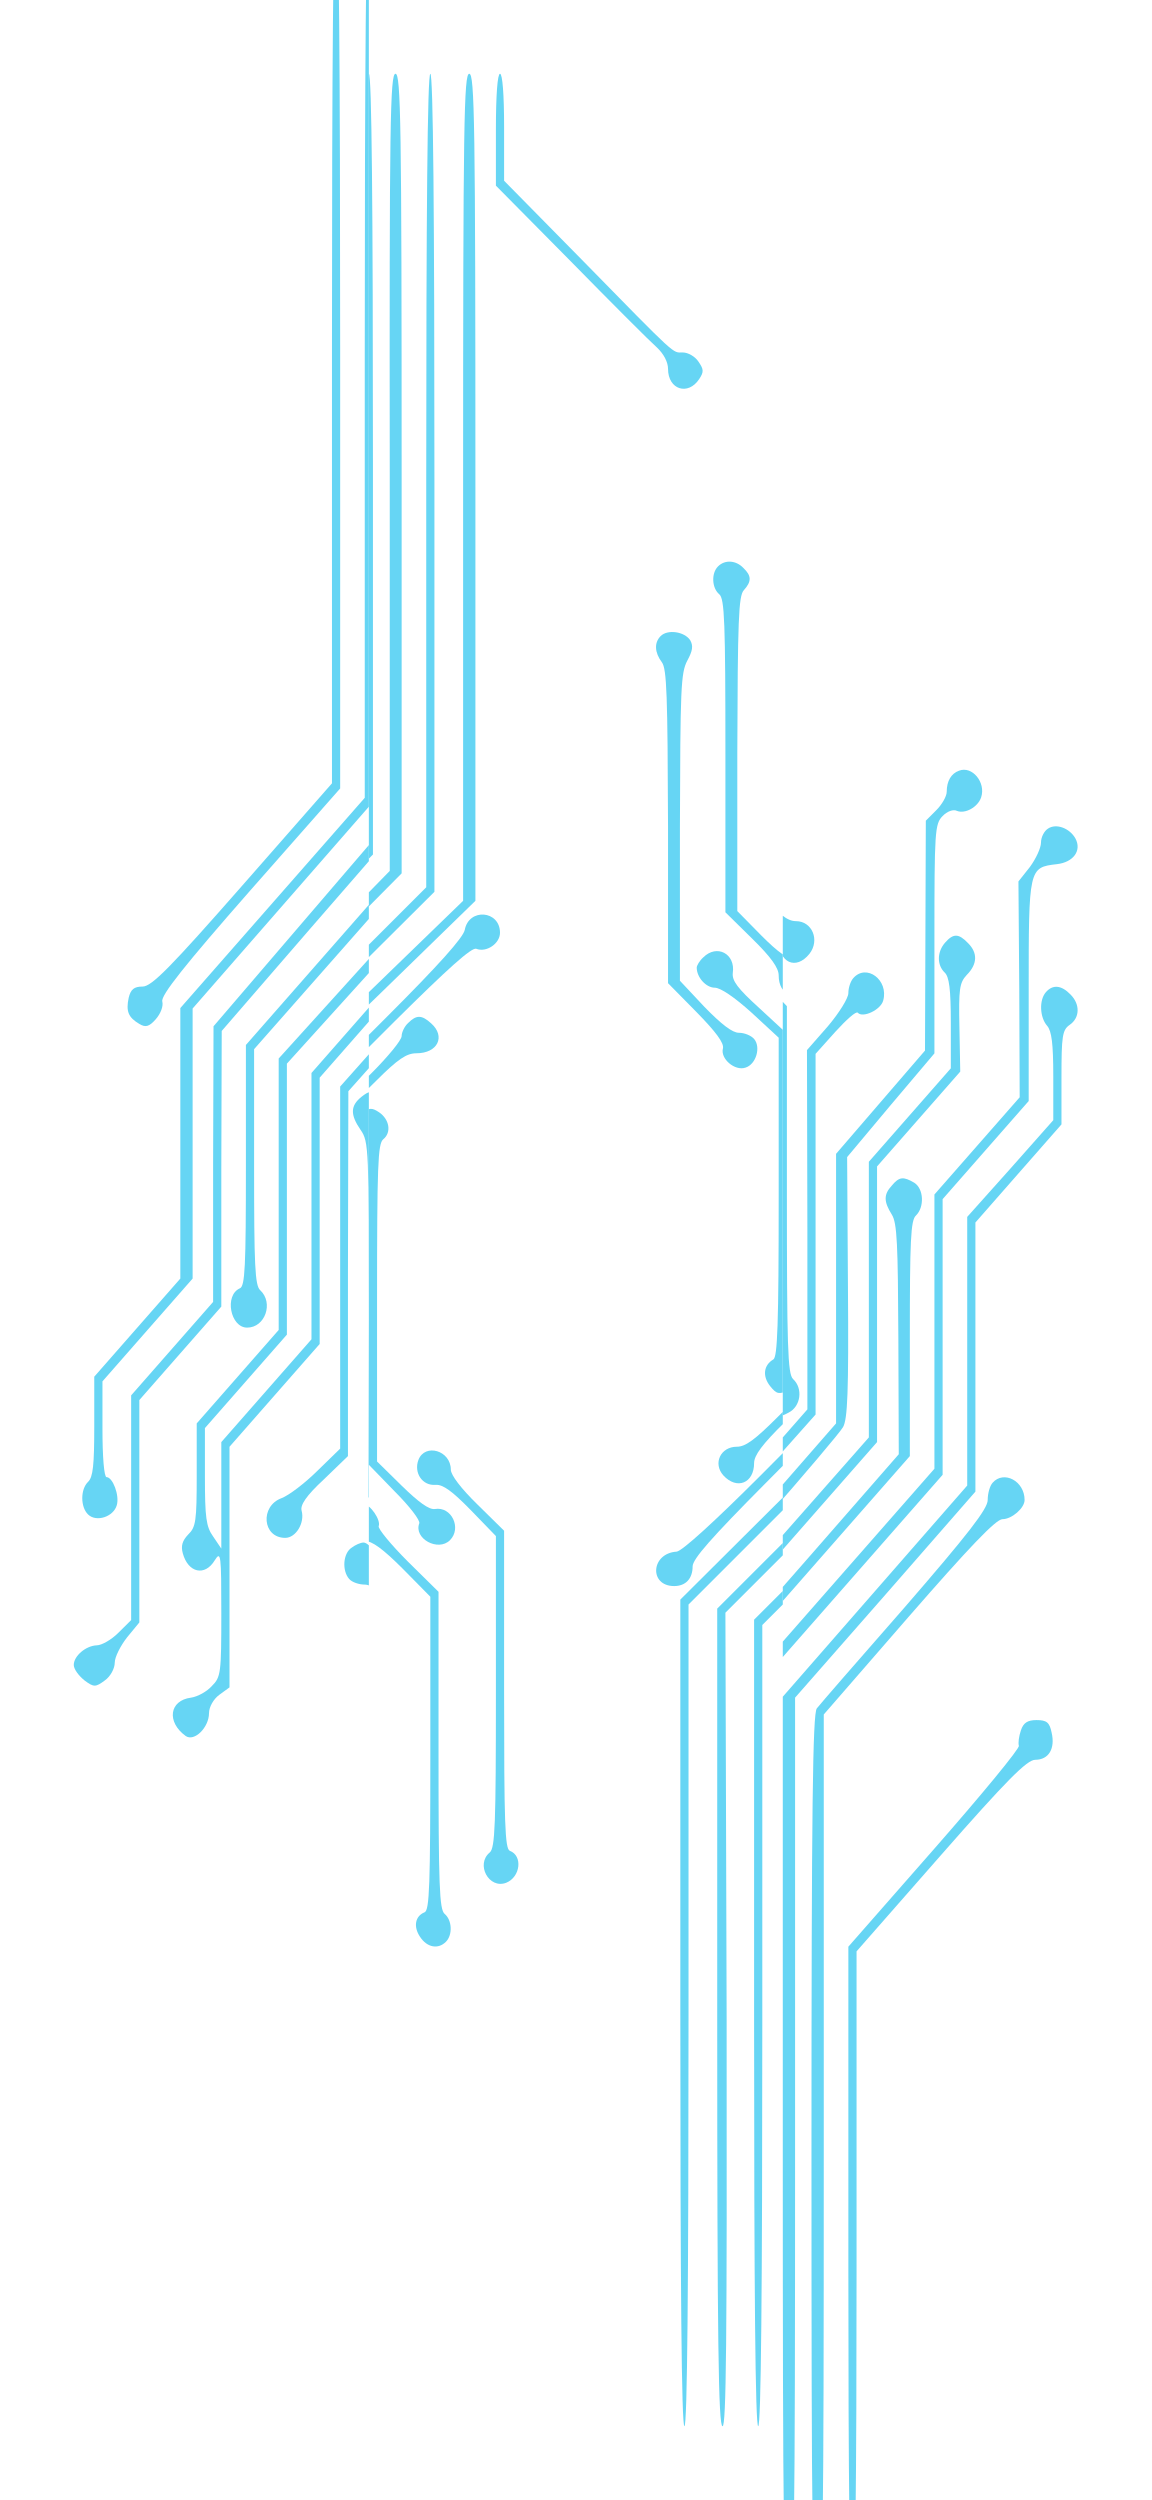
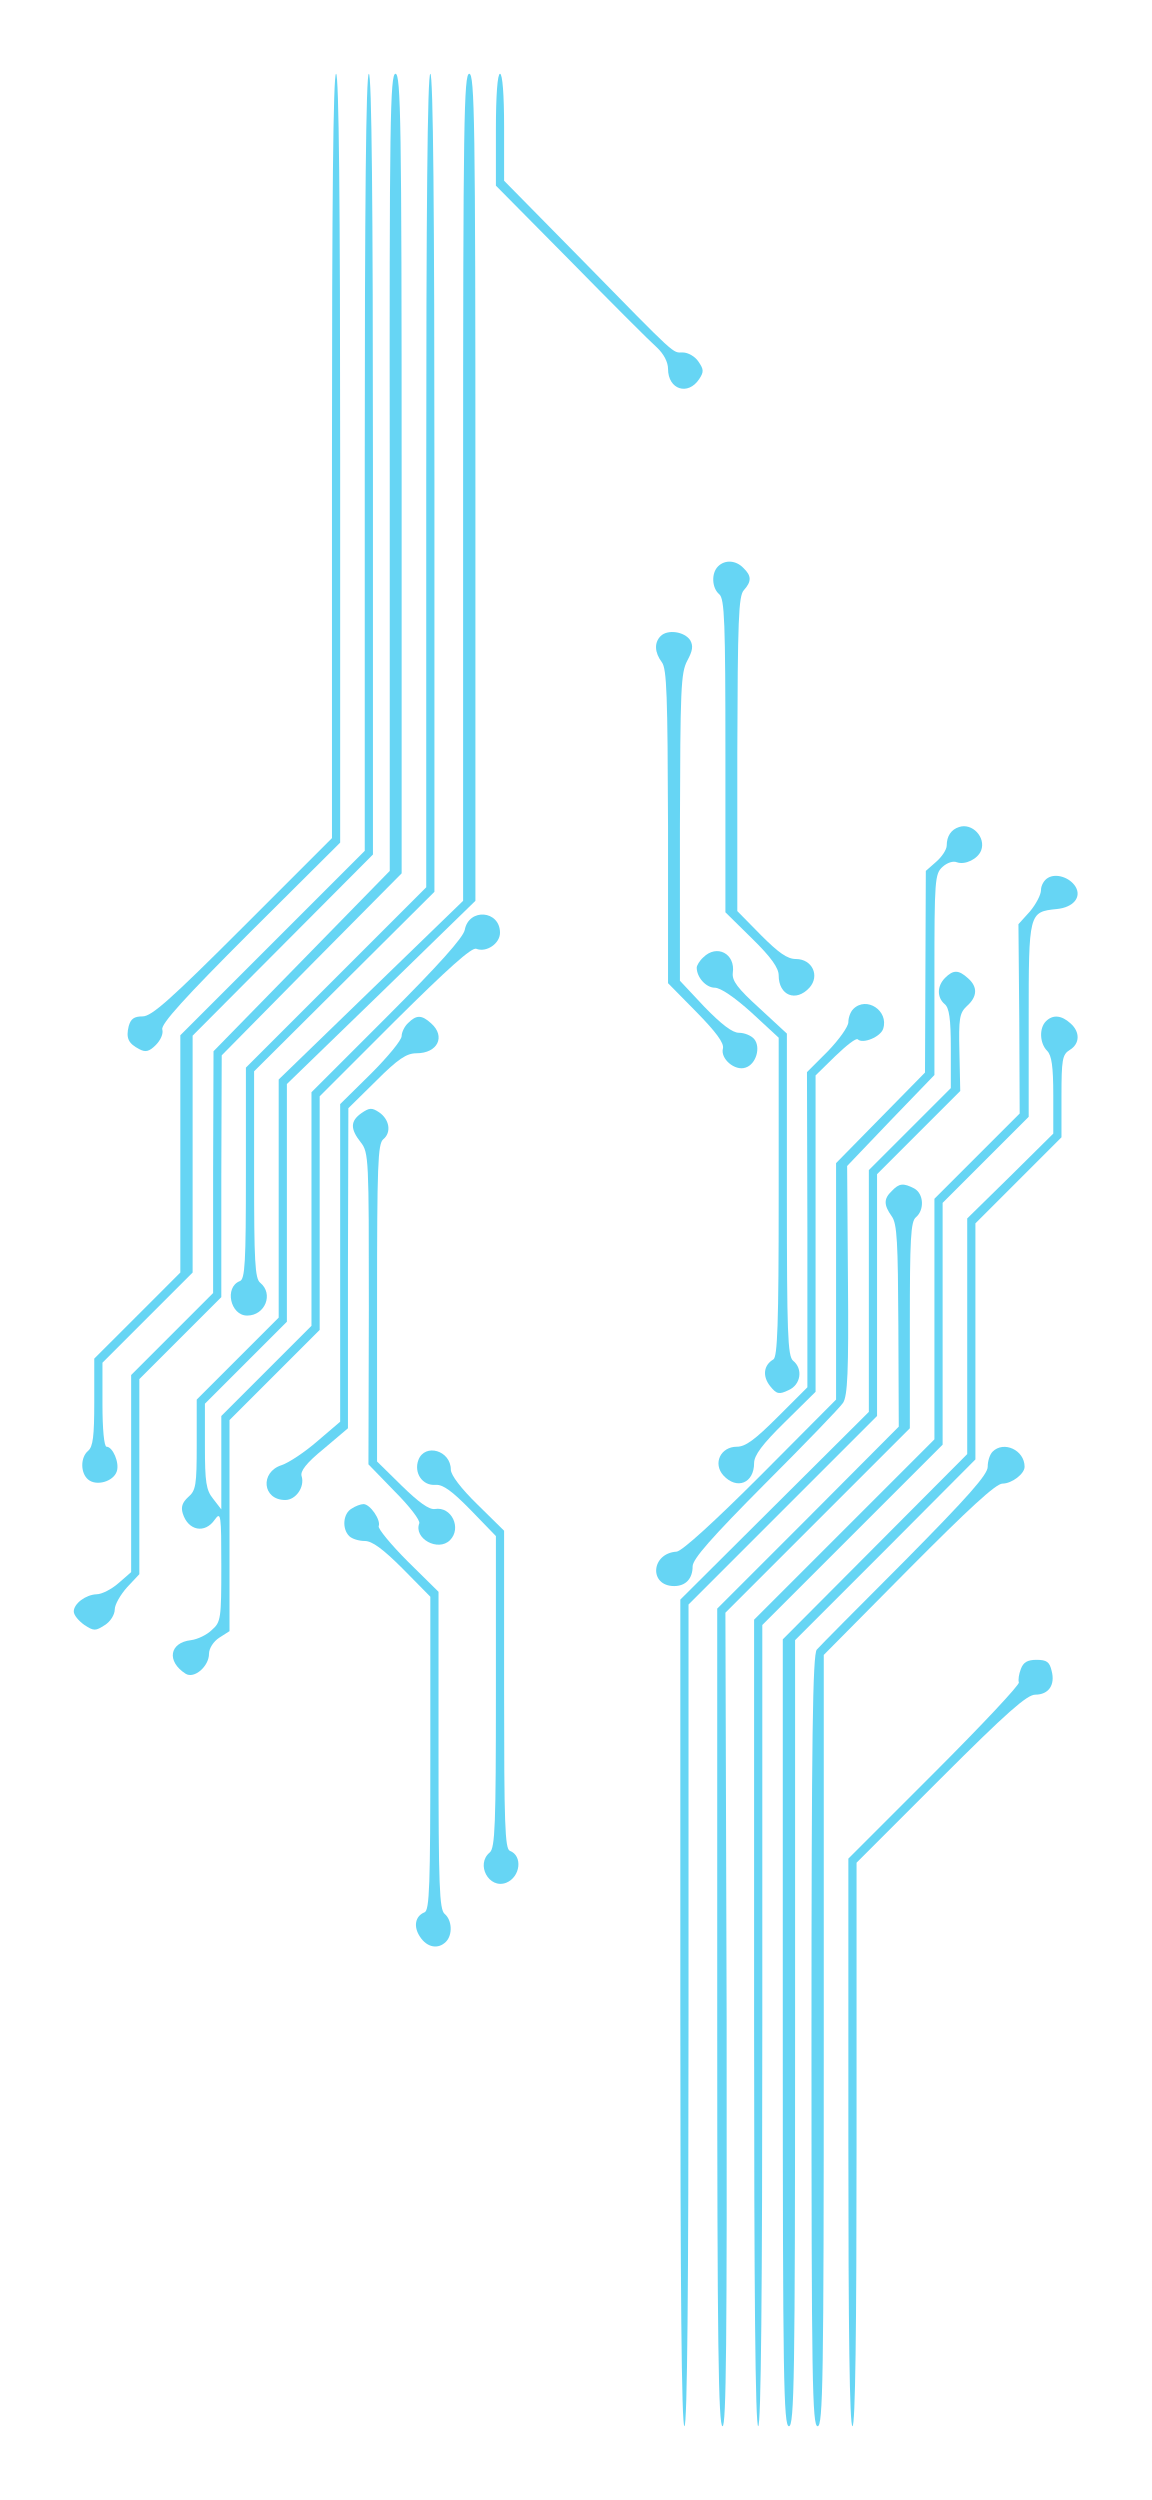
<svg xmlns="http://www.w3.org/2000/svg" viewBox="0 0 281 610" role="img" aria-label="Circuit artwork" preserveAspectRatio="xMidYMid meet">
  <defs>
-     <clipPath id="clip-left" clipPathUnits="userSpaceOnUse">
-       <rect x="0" y="0" width="90" height="610" />
-     </clipPath>
-     <clipPath id="clip-center" clipPathUnits="userSpaceOnUse">
-       <rect x="90" y="0" width="101" height="610" />
-     </clipPath>
-     <clipPath id="clip-right" clipPathUnits="userSpaceOnUse">
-       <rect x="191" y="0" width="90" height="610" />
-     </clipPath>
    <g id="circuit-base" transform="translate(0,610) scale(0.1,-0.1)" fill="currentColor" stroke="none">
      <path d="M810 4987 l0 -932 -218 -218 c-176 -176 -222 -217 -244 -217 -21 0 -29 -6 -34 -24 -7 -29 -1 -42 26 -56 15 -8 24 -6 40 10 12 12 19 28 16 38 -4 13 54 77 214 237 l220 219 0 938 c0 619 -3 938 -10 938 -7 0 -10 -318 -10 -933z" />
      <path d="M890 4972 l0 -948 -225 -225 -225 -225 0 -289 0 -290 -105 -105 -105 -105 0 -106 c0 -83 -3 -109 -15 -119 -19 -16 -19 -54 0 -70 20 -17 62 -5 70 20 7 21 -10 60 -25 60 -6 0 -10 43 -10 103 l0 102 110 110 110 110 0 289 0 289 220 221 220 221 0 952 c0 629 -3 953 -10 953 -7 0 -10 -323 -10 -948z" />
      <path d="M951 4948 l0 -973 -215 -220 -215 -220 -1 -295 0 -295 -100 -100 -100 -100 0 -240 0 -241 -31 -27 c-17 -15 -41 -27 -53 -27 -27 -1 -56 -23 -56 -42 0 -9 12 -23 26 -33 23 -15 27 -15 50 0 13 8 24 25 24 38 0 12 14 36 30 54 l30 32 0 238 0 238 100 100 100 100 0 295 1 295 219 222 220 222 0 976 c0 854 -2 975 -15 975 -13 0 -15 -120 -14 -972z" />
      <path d="M1040 4927 l0 -992 -220 -220 -220 -220 0 -258 c0 -217 -2 -259 -15 -263 -38 -15 -23 -84 18 -84 44 0 65 53 32 80 -13 10 -15 53 -15 264 l0 252 220 219 220 219 0 998 c0 659 -3 998 -10 998 -7 0 -10 -338 -10 -993z" />
      <path d="M1130 4911 l0 -1009 -225 -218 -225 -218 0 -290 0 -291 -100 -100 -100 -100 0 -110 c0 -99 -2 -112 -21 -128 -14 -13 -18 -24 -13 -40 13 -42 54 -50 78 -15 15 21 16 12 16 -113 0 -128 -1 -137 -23 -156 -12 -12 -35 -23 -51 -25 -53 -6 -60 -52 -13 -82 21 -13 57 18 57 49 0 13 11 30 25 39 l25 16 0 258 0 257 110 110 110 110 0 285 0 285 183 183 c131 130 188 181 199 177 25 -10 58 13 58 39 0 55 -76 61 -86 7 -4 -19 -63 -85 -190 -212 l-184 -184 0 -285 0 -285 -110 -110 -110 -110 0 -114 0 -114 -20 26 c-17 21 -20 40 -20 129 l0 103 100 100 100 100 0 290 0 290 230 223 230 224 0 1009 c0 890 -2 1009 -15 1009 -13 0 -15 -119 -15 -1009z" />
      <path d="M1210 5784 l0 -137 183 -185 c100 -102 194 -196 210 -210 17 -16 27 -36 27 -52 0 -51 49 -66 76 -25 12 18 11 24 -2 43 -8 12 -25 22 -38 22 -26 0 -11 -14 -248 228 l-188 191 0 131 c0 80 -4 130 -10 130 -6 0 -10 -52 -10 -136z" />
      <path d="M1752 4718 c-17 -17 -15 -53 3 -68 13 -11 15 -67 15 -394 l0 -382 65 -64 c47 -46 65 -72 65 -90 0 -49 42 -66 75 -30 26 29 7 70 -33 70 -21 0 -42 15 -85 58 l-58 59 0 383 c1 327 3 386 16 400 19 21 19 35 -1 54 -18 19 -45 21 -62 4z" />
      <path d="M1612 4548 c-16 -16 -15 -40 3 -64 12 -16 14 -81 15 -401 l0 -382 69 -70 c48 -49 68 -76 65 -89 -7 -25 29 -56 55 -47 26 8 38 50 21 70 -7 8 -23 15 -37 15 -16 0 -42 20 -84 63 l-60 64 0 374 c1 338 2 377 18 407 13 24 15 36 7 50 -14 21 -55 27 -72 10z" />
      <path d="M2340 4082 c-19 -6 -30 -22 -30 -45 0 -10 -12 -28 -26 -40 l-25 -22 -1 -246 -1 -246 -109 -111 -108 -110 0 -289 0 -288 -184 -185 c-113 -113 -192 -185 -205 -186 -63 -4 -68 -84 -6 -84 28 0 45 18 45 48 0 18 46 70 176 201 97 97 183 186 191 198 11 17 14 74 12 300 l-2 278 106 111 107 111 0 245 c0 231 1 246 20 263 11 10 26 15 35 11 20 -7 51 8 59 29 12 32 -22 68 -54 57z" />
      <path d="M2557 3958 c-9 -5 -17 -18 -17 -30 0 -11 -12 -34 -27 -52 l-28 -31 2 -231 1 -231 -104 -104 -104 -104 0 -293 0 -294 -220 -220 -220 -220 0 -984 c0 -649 3 -984 10 -984 7 0 10 333 10 978 l0 977 220 220 220 220 0 295 0 295 105 105 105 105 0 236 c0 263 0 264 69 271 40 4 61 29 45 55 -14 22 -47 33 -67 21z" />
      <path d="M1716 3764 c-9 -8 -16 -20 -16 -25 0 -24 23 -49 44 -49 14 0 48 -23 90 -61 l66 -61 0 -388 c0 -312 -3 -391 -13 -397 -24 -14 -27 -41 -8 -65 16 -20 22 -21 45 -10 30 13 36 52 11 72 -13 11 -15 68 -15 405 l0 393 -67 62 c-54 49 -67 67 -65 86 7 47 -39 71 -72 38z" />
      <path d="M2306 3714 c-20 -20 -20 -48 -1 -64 11 -9 15 -35 15 -109 l0 -96 -100 -100 -100 -100 0 -295 0 -295 -230 -229 -230 -229 0 -1008 c0 -666 3 -1009 10 -1009 7 0 10 341 10 1003 l0 1002 230 230 230 230 0 295 0 295 101 101 102 102 -2 94 c-2 83 0 96 18 113 26 23 27 47 3 68 -23 21 -36 21 -56 1z" />
      <path d="M2082 3638 c-7 -7 -12 -21 -12 -32 0 -11 -23 -43 -50 -71 l-51 -51 1 -385 0 -384 -72 -72 c-56 -56 -79 -73 -100 -73 -40 0 -59 -41 -33 -70 33 -36 75 -19 75 30 0 19 20 46 75 100 l75 74 0 386 0 386 48 47 c27 26 51 45 55 41 12 -12 56 6 62 26 14 44 -41 80 -73 48z" />
      <path d="M996 3604 c-9 -8 -16 -23 -16 -32 0 -10 -34 -51 -75 -92 l-75 -74 0 -388 0 -387 -55 -47 c-31 -27 -70 -53 -88 -59 -53 -17 -47 -85 9 -85 26 0 48 32 40 58 -4 12 11 32 54 67 l59 50 0 390 1 391 68 67 c53 53 74 67 98 67 52 0 72 41 36 73 -23 21 -36 21 -56 1z" />
      <path d="M2552 3608 c-17 -17 -15 -54 3 -72 11 -11 15 -38 15 -108 l0 -94 -105 -104 -105 -103 0 -288 0 -287 -225 -226 -225 -226 0 -960 c0 -841 2 -960 15 -960 13 0 15 119 15 959 l0 959 220 220 220 221 0 288 0 288 105 105 105 105 0 100 c0 89 2 102 20 113 25 15 26 44 2 65 -22 20 -43 22 -60 5z" />
      <path d="M882 3384 c-27 -19 -28 -38 -2 -71 20 -25 20 -40 20 -406 l-1 -380 64 -66 c36 -36 63 -71 60 -78 -14 -37 46 -70 75 -41 29 29 4 83 -37 76 -14 -2 -39 16 -81 57 l-60 59 0 387 c0 337 2 388 15 399 21 17 15 49 -10 66 -18 12 -24 11 -43 -2z" />
      <path d="M2176 3194 c-20 -19 -20 -34 0 -62 13 -18 15 -63 16 -267 l1 -246 -221 -222 -222 -222 0 -997 c0 -792 3 -998 13 -998 9 0 11 204 10 993 l-3 992 225 225 225 225 0 251 c0 211 2 254 15 264 21 18 19 57 -4 70 -27 14 -37 13 -55 -6z" />
      <path d="M2422 2558 c-7 -7 -12 -23 -12 -37 0 -19 -48 -73 -202 -229 -112 -112 -209 -210 -215 -217 -10 -11 -13 -215 -13 -954 0 -830 2 -941 15 -941 13 0 15 111 15 941 l0 941 207 209 c147 148 213 209 229 209 23 0 54 24 54 41 0 41 -51 64 -78 37z" />
      <path d="M1021 2538 c-12 -32 10 -64 42 -61 18 1 40 -15 86 -62 l61 -63 0 -380 c0 -325 -2 -381 -15 -392 -35 -29 -2 -90 40 -74 35 14 41 66 9 78 -12 5 -14 67 -14 393 l0 388 -65 64 c-40 39 -65 72 -65 85 0 47 -63 65 -79 24z" />
      <path d="M858 2419 c-21 -12 -24 -49 -6 -67 7 -7 24 -12 38 -12 18 0 44 -19 93 -68 l67 -68 0 -382 c0 -322 -2 -383 -14 -388 -23 -9 -28 -35 -11 -60 17 -26 44 -31 63 -12 17 17 15 53 -3 68 -13 11 -15 68 -15 399 l0 387 -75 74 c-41 41 -73 80 -71 86 6 15 -21 54 -37 54 -7 0 -20 -5 -29 -11z" />
      <path d="M2491 2028 c-5 -13 -7 -27 -5 -33 3 -5 -90 -104 -206 -220 l-210 -210 0 -692 c0 -455 3 -693 10 -693 7 0 10 236 10 688 l0 687 205 205 c162 162 211 205 231 205 33 0 49 24 40 58 -5 22 -12 27 -37 27 -22 0 -32 -6 -38 -22z" />
    </g>
  </defs>
  <g color="#66d5f4">
-     <g clip-path="url(#clip-left)" transform="translate(0,-42) scale(1,1.14)">
-       <use href="#circuit-base" />
-     </g>
-     <g clip-path="url(#clip-center)">
-       <use href="#circuit-base" />
-     </g>
-     <g clip-path="url(#clip-right)" transform="translate(0,-42) scale(1,1.14)">
-       <use href="#circuit-base" />
-     </g>
+     <use href="#circuit-base" />
  </g>
</svg>
